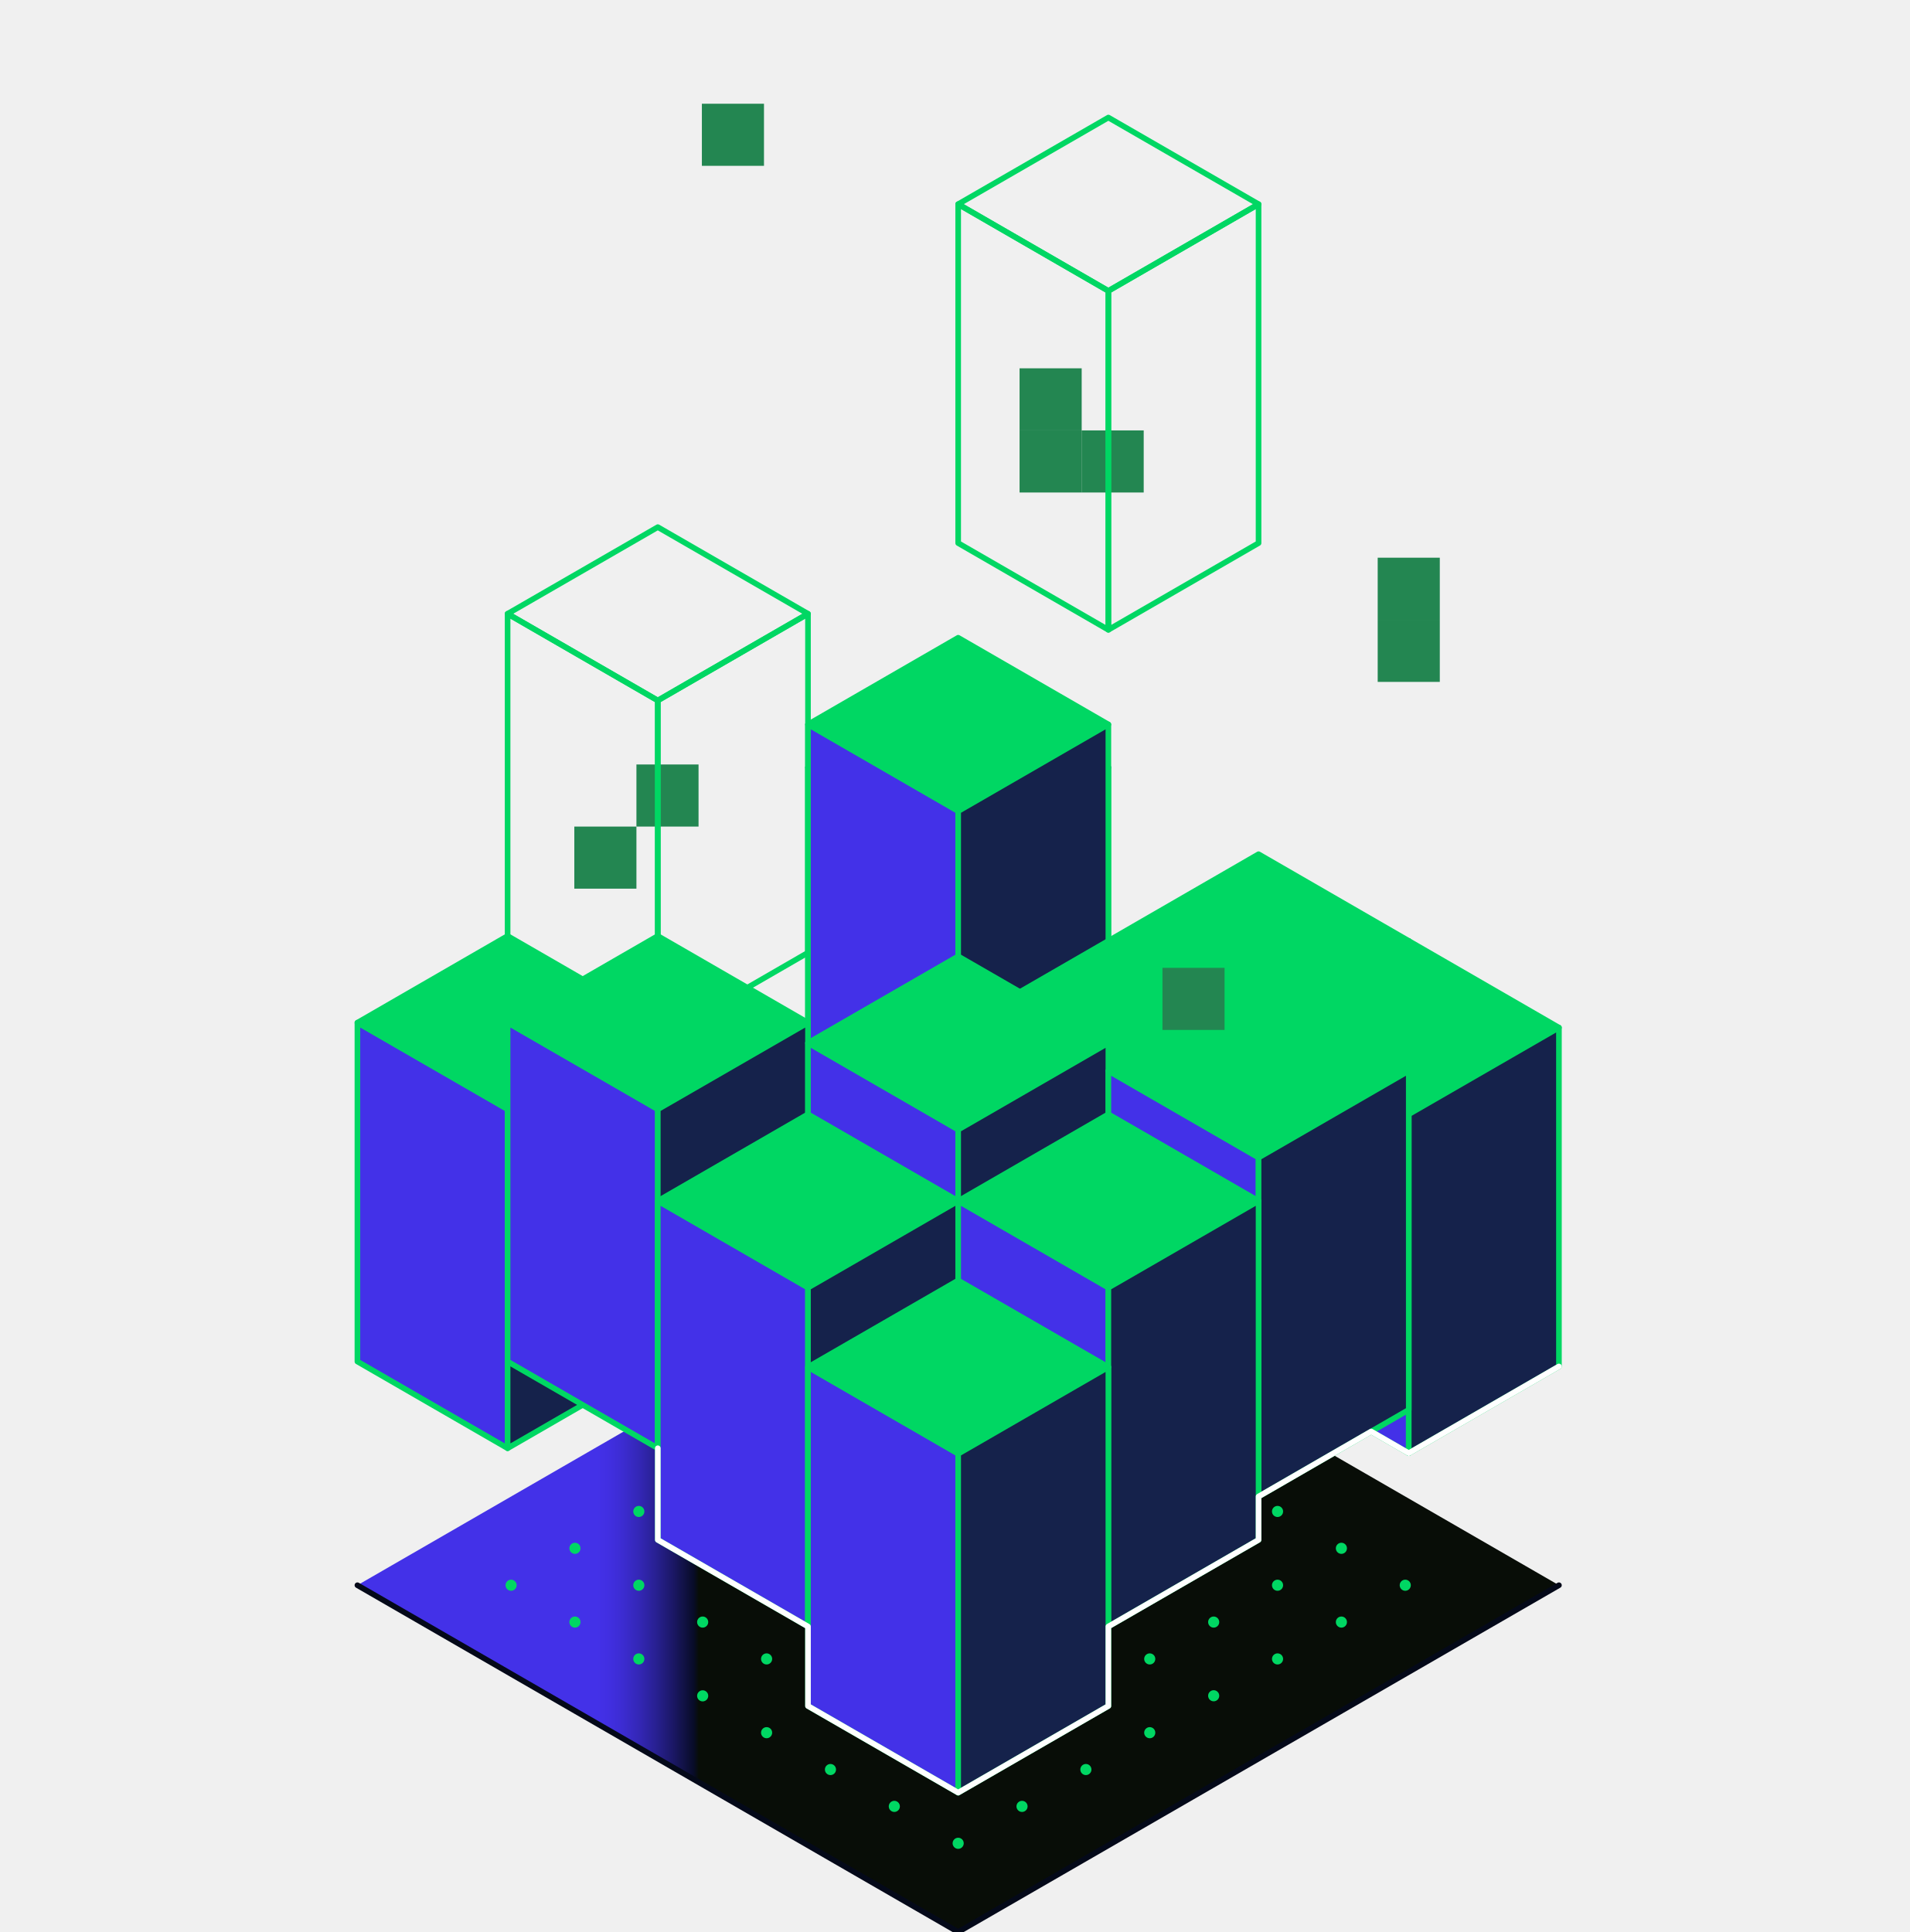
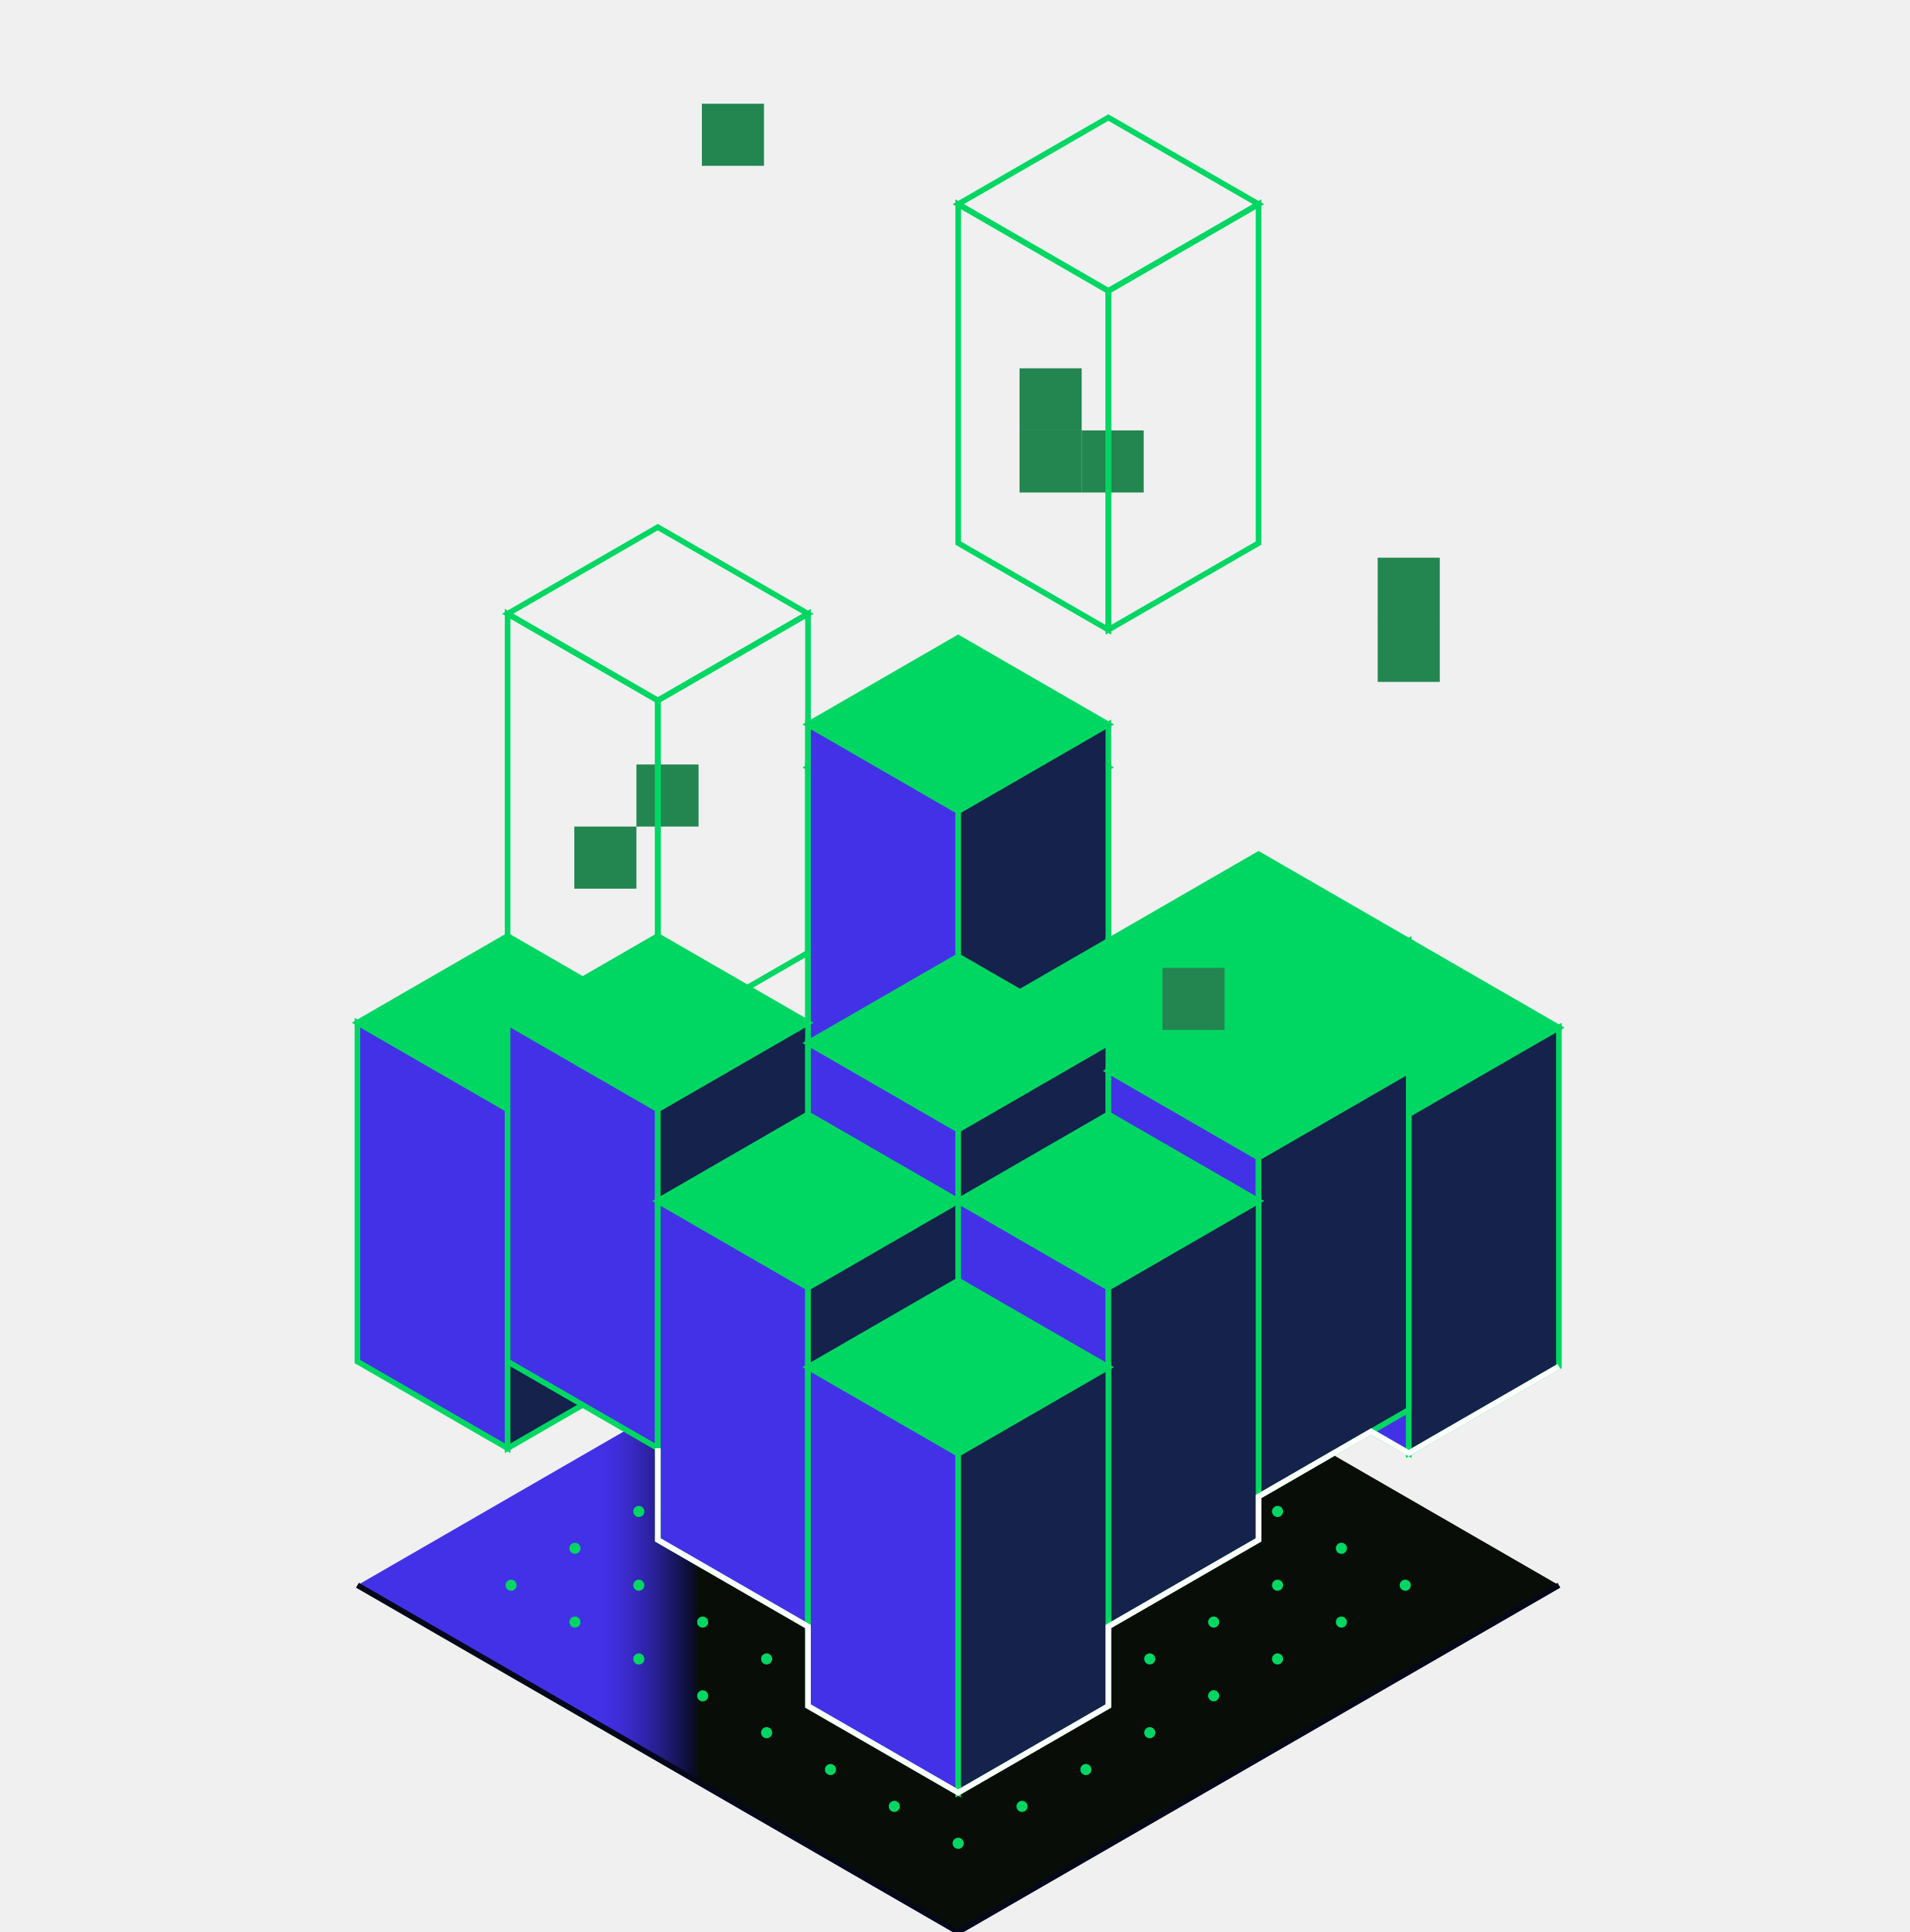
<svg xmlns="http://www.w3.org/2000/svg" width="340" height="344" viewBox="0 0 340 344" fill="none">
  <g clip-path="url(#clip0_3395_38821)">
    <path d="M170.57 220.513L63.625 282.256L170.57 344L277.515 282.256L170.57 220.513Z" fill="url(#paint0_linear_3395_38821)" />
-     <path d="M63.625 282.256L170.57 344L277.515 282.256" stroke="#040919" stroke-linecap="round" stroke-linejoin="round" />
+     <path d="M63.625 282.256L170.57 344L277.515 282.256" stroke="#040919" strokeLinecap="round" strokeLinejoin="round" />
    <path d="M181.938 283.246C182.484 283.246 182.927 282.803 182.927 282.256C182.927 281.71 182.484 281.267 181.938 281.267C181.391 281.267 180.948 281.71 180.948 282.256C180.948 282.803 181.391 283.246 181.938 283.246Z" fill="#00D763" />
    <path d="M170.57 289.807C171.117 289.807 171.56 289.363 171.56 288.817C171.56 288.27 171.117 287.827 170.57 287.827C170.024 287.827 169.58 288.27 169.58 288.817C169.58 289.363 170.024 289.807 170.57 289.807Z" fill="#00D763" />
    <path d="M193.305 289.807C193.852 289.807 194.295 289.363 194.295 288.817C194.295 288.27 193.852 287.827 193.305 287.827C192.759 287.827 192.316 288.27 192.316 288.817C192.316 289.363 192.759 289.807 193.305 289.807Z" fill="#00D763" />
    <path d="M181.938 296.367C182.484 296.367 182.927 295.924 182.927 295.377C182.927 294.831 182.484 294.388 181.938 294.388C181.391 294.388 180.948 294.831 180.948 295.377C180.948 295.924 181.391 296.367 181.938 296.367Z" fill="#00D763" />
    <path d="M170.57 302.927C171.117 302.927 171.56 302.484 171.56 301.937C171.56 301.39 171.117 300.947 170.57 300.947C170.024 300.947 169.58 301.39 169.58 301.937C169.58 302.484 170.024 302.927 170.57 302.927Z" fill="#00D763" />
    <path d="M204.673 296.367C205.219 296.367 205.662 295.924 205.662 295.377C205.662 294.831 205.219 294.388 204.673 294.388C204.126 294.388 203.683 294.831 203.683 295.377C203.683 295.924 204.126 296.367 204.673 296.367Z" fill="#00D763" />
    <path d="M193.305 302.927C193.852 302.927 194.295 302.484 194.295 301.937C194.295 301.39 193.852 300.947 193.305 300.947C192.759 300.947 192.316 301.39 192.316 301.937C192.316 302.484 192.759 302.927 193.305 302.927Z" fill="#00D763" />
    <path d="M181.938 309.502C182.484 309.502 182.927 309.059 182.927 308.512C182.927 307.966 182.484 307.522 181.938 307.522C181.391 307.522 180.948 307.966 180.948 308.512C180.948 309.059 181.391 309.502 181.938 309.502Z" fill="#00D763" />
    <path d="M170.57 316.061C171.117 316.061 171.56 315.618 171.56 315.072C171.56 314.525 171.117 314.082 170.57 314.082C170.024 314.082 169.58 314.525 169.58 315.072C169.58 315.618 170.024 316.061 170.57 316.061Z" fill="#00D763" />
    <path d="M204.673 309.502C205.219 309.502 205.662 309.059 205.662 308.512C205.662 307.966 205.219 307.522 204.673 307.522C204.126 307.522 203.683 307.966 203.683 308.512C203.683 309.059 204.126 309.502 204.673 309.502Z" fill="#00D763" />
    <path d="M193.305 316.061C193.852 316.061 194.295 315.618 194.295 315.072C194.295 314.525 193.852 314.082 193.305 314.082C192.759 314.082 192.316 314.525 192.316 315.072C192.316 315.618 192.759 316.061 193.305 316.061Z" fill="#00D763" />
    <path d="M216.054 302.927C216.601 302.927 217.044 302.484 217.044 301.937C217.044 301.39 216.601 300.947 216.054 300.947C215.508 300.947 215.065 301.39 215.065 301.937C215.065 302.484 215.508 302.927 216.054 302.927Z" fill="#00D763" />
    <path d="M181.938 322.623C182.484 322.623 182.927 322.18 182.927 321.633C182.927 321.087 182.484 320.644 181.938 320.644C181.391 320.644 180.948 321.087 180.948 321.633C180.948 322.18 181.391 322.623 181.938 322.623Z" fill="#00D763" />
    <path d="M170.57 329.196C171.117 329.196 171.56 328.753 171.56 328.207C171.56 327.66 171.117 327.217 170.57 327.217C170.024 327.217 169.58 327.66 169.58 328.207C169.58 328.753 170.024 329.196 170.57 329.196Z" fill="#00D763" />
    <path d="M159.203 283.246C159.749 283.246 160.192 282.803 160.192 282.256C160.192 281.71 159.749 281.267 159.203 281.267C158.656 281.267 158.213 281.71 158.213 282.256C158.213 282.803 158.656 283.246 159.203 283.246Z" fill="#00D763" />
    <path d="M204.673 270.11C205.219 270.11 205.662 269.667 205.662 269.121C205.662 268.574 205.219 268.131 204.673 268.131C204.126 268.131 203.683 268.574 203.683 269.121C203.683 269.667 204.126 270.11 204.673 270.11Z" fill="#00D763" />
    <path d="M193.305 276.672C193.852 276.672 194.295 276.229 194.295 275.682C194.295 275.135 193.852 274.692 193.305 274.692C192.759 274.692 192.316 275.135 192.316 275.682C192.316 276.229 192.759 276.672 193.305 276.672Z" fill="#00D763" />
    <path d="M216.054 276.672C216.601 276.672 217.044 276.229 217.044 275.682C217.044 275.135 216.601 274.692 216.054 274.692C215.508 274.692 215.065 275.135 215.065 275.682C215.065 276.229 215.508 276.672 216.054 276.672Z" fill="#00D763" />
    <path d="M204.673 283.246C205.219 283.246 205.662 282.803 205.662 282.256C205.662 281.71 205.219 281.267 204.673 281.267C204.126 281.267 203.683 281.71 203.683 282.256C203.683 282.803 204.126 283.246 204.673 283.246Z" fill="#00D763" />
    <path d="M227.422 283.246C227.969 283.246 228.412 282.803 228.412 282.256C228.412 281.71 227.969 281.267 227.422 281.267C226.875 281.267 226.432 281.71 226.432 282.256C226.432 282.803 226.875 283.246 227.422 283.246Z" fill="#00D763" />
    <path d="M216.054 289.807C216.601 289.807 217.044 289.363 217.044 288.817C217.044 288.27 216.601 287.827 216.054 287.827C215.508 287.827 215.065 288.27 215.065 288.817C215.065 289.363 215.508 289.807 216.054 289.807Z" fill="#00D763" />
    <path d="M227.422 296.367C227.969 296.367 228.412 295.924 228.412 295.377C228.412 294.831 227.969 294.388 227.422 294.388C226.875 294.388 226.432 294.831 226.432 295.377C226.432 295.924 226.875 296.367 227.422 296.367Z" fill="#00D763" />
    <path d="M238.789 289.807C239.336 289.807 239.779 289.363 239.779 288.817C239.779 288.27 239.336 287.827 238.789 287.827C238.243 287.827 237.8 288.27 237.8 288.817C237.8 289.363 238.243 289.807 238.789 289.807Z" fill="#00D763" />
    <path d="M216.054 263.551C216.601 263.551 217.044 263.108 217.044 262.561C217.044 262.014 216.601 261.571 216.054 261.571C215.508 261.571 215.065 262.014 215.065 262.561C215.065 263.108 215.508 263.551 216.054 263.551Z" fill="#00D763" />
    <path d="M227.422 270.11C227.969 270.11 228.412 269.667 228.412 269.121C228.412 268.574 227.969 268.131 227.422 268.131C226.875 268.131 226.432 268.574 226.432 269.121C226.432 269.667 226.875 270.11 227.422 270.11Z" fill="#00D763" />
    <path d="M238.789 276.672C239.336 276.672 239.779 276.229 239.779 275.682C239.779 275.135 239.336 274.692 238.789 274.692C238.243 274.692 237.8 275.135 237.8 275.682C237.8 276.229 238.243 276.672 238.789 276.672Z" fill="#00D763" />
    <path d="M250.157 283.246C250.704 283.246 251.147 282.803 251.147 282.256C251.147 281.71 250.704 281.267 250.157 281.267C249.61 281.267 249.167 281.71 249.167 282.256C249.167 282.803 249.61 283.246 250.157 283.246Z" fill="#00D763" />
    <path d="M147.835 289.807C148.382 289.807 148.825 289.363 148.825 288.817C148.825 288.27 148.382 287.827 147.835 287.827C147.289 287.827 146.845 288.27 146.845 288.817C146.845 289.363 147.289 289.807 147.835 289.807Z" fill="#00D763" />
    <path d="M159.203 296.367C159.749 296.367 160.192 295.924 160.192 295.377C160.192 294.831 159.749 294.388 159.203 294.388C158.656 294.388 158.213 294.831 158.213 295.377C158.213 295.924 158.656 296.367 159.203 296.367Z" fill="#00D763" />
    <path d="M136.468 296.367C137.014 296.367 137.457 295.924 137.457 295.377C137.457 294.831 137.014 294.388 136.468 294.388C135.921 294.388 135.478 294.831 135.478 295.377C135.478 295.924 135.921 296.367 136.468 296.367Z" fill="#00D763" />
    <path d="M147.835 302.941C148.382 302.941 148.825 302.498 148.825 301.952C148.825 301.405 148.382 300.962 147.835 300.962C147.289 300.962 146.845 301.405 146.845 301.952C146.845 302.498 147.289 302.941 147.835 302.941Z" fill="#00D763" />
    <path d="M159.203 309.502C159.749 309.502 160.192 309.059 160.192 308.512C160.192 307.966 159.749 307.522 159.203 307.522C158.656 307.522 158.213 307.966 158.213 308.512C158.213 309.059 158.656 309.502 159.203 309.502Z" fill="#00D763" />
    <path d="M136.468 309.502C137.014 309.502 137.457 309.059 137.457 308.512C137.457 307.966 137.014 307.522 136.468 307.522C135.921 307.522 135.478 307.966 135.478 308.512C135.478 309.059 135.921 309.502 136.468 309.502Z" fill="#00D763" />
    <path d="M147.835 316.061C148.382 316.061 148.825 315.618 148.825 315.072C148.825 314.525 148.382 314.082 147.835 314.082C147.289 314.082 146.845 314.525 146.845 315.072C146.845 315.618 147.289 316.061 147.835 316.061Z" fill="#00D763" />
    <path d="M125.086 302.941C125.633 302.941 126.076 302.498 126.076 301.952C126.076 301.405 125.633 300.962 125.086 300.962C124.539 300.962 124.096 301.405 124.096 301.952C124.096 302.498 124.539 302.941 125.086 302.941Z" fill="#00D763" />
    <path d="M159.203 322.623C159.749 322.623 160.192 322.18 160.192 321.633C160.192 321.087 159.749 320.644 159.203 320.644C158.656 320.644 158.213 321.087 158.213 321.633C158.213 322.18 158.656 322.623 159.203 322.623Z" fill="#00D763" />
    <path d="M136.468 283.246C137.014 283.246 137.457 282.803 137.457 282.256C137.457 281.71 137.014 281.267 136.468 281.267C135.921 281.267 135.478 281.71 135.478 282.256C135.478 282.803 135.921 283.246 136.468 283.246Z" fill="#00D763" />
    <path d="M125.086 289.807C125.633 289.807 126.076 289.363 126.076 288.817C126.076 288.27 125.633 287.827 125.086 287.827C124.539 287.827 124.096 288.27 124.096 288.817C124.096 289.363 124.539 289.807 125.086 289.807Z" fill="#00D763" />
    <path d="M147.835 276.672C148.382 276.672 148.825 276.229 148.825 275.682C148.825 275.135 148.382 274.692 147.835 274.692C147.289 274.692 146.845 275.135 146.845 275.682C146.845 276.229 147.289 276.672 147.835 276.672Z" fill="#00D763" />
    <path d="M113.718 296.367C114.265 296.367 114.708 295.924 114.708 295.377C114.708 294.831 114.265 294.388 113.718 294.388C113.172 294.388 112.729 294.831 112.729 295.377C112.729 295.924 113.172 296.367 113.718 296.367Z" fill="#00D763" />
    <path d="M125.086 263.551C125.633 263.551 126.076 263.108 126.076 262.561C126.076 262.014 125.633 261.571 125.086 261.571C124.539 261.571 124.096 262.014 124.096 262.561C124.096 263.108 124.539 263.551 125.086 263.551Z" fill="#00D763" />
    <path d="M113.718 270.11C114.265 270.11 114.708 269.667 114.708 269.121C114.708 268.574 114.265 268.131 113.718 268.131C113.172 268.131 112.729 268.574 112.729 269.121C112.729 269.667 113.172 270.11 113.718 270.11Z" fill="#00D763" />
    <path d="M102.351 276.672C102.897 276.672 103.341 276.229 103.341 275.682C103.341 275.135 102.897 274.692 102.351 274.692C101.804 274.692 101.361 275.135 101.361 275.682C101.361 276.229 101.804 276.672 102.351 276.672Z" fill="#00D763" />
    <path d="M136.468 270.11C137.014 270.11 137.457 269.667 137.457 269.121C137.457 268.574 137.014 268.131 136.468 268.131C135.921 268.131 135.478 268.574 135.478 269.121C135.478 269.667 135.921 270.11 136.468 270.11Z" fill="#00D763" />
    <path d="M125.086 276.672C125.633 276.672 126.076 276.229 126.076 275.682C126.076 275.135 125.633 274.692 125.086 274.692C124.539 274.692 124.096 275.135 124.096 275.682C124.096 276.229 124.539 276.672 125.086 276.672Z" fill="#00D763" />
    <path d="M113.718 283.246C114.265 283.246 114.708 282.803 114.708 282.256C114.708 281.71 114.265 281.267 113.718 281.267C113.172 281.267 112.729 281.71 112.729 282.256C112.729 282.803 113.172 283.246 113.718 283.246Z" fill="#00D763" />
    <path d="M102.351 289.807C102.897 289.807 103.341 289.363 103.341 288.817C103.341 288.27 102.897 287.827 102.351 287.827C101.804 287.827 101.361 288.27 101.361 288.817C101.361 289.363 101.804 289.807 102.351 289.807Z" fill="#00D763" />
    <path d="M90.983 283.246C91.53 283.246 91.973 282.803 91.973 282.256C91.973 281.71 91.53 281.267 90.983 281.267C90.437 281.267 89.994 281.71 89.994 282.256C89.994 282.803 90.437 283.246 90.983 283.246Z" fill="#00D763" />
    <path d="M192.556 76.636H181.499V87.692H192.556V76.636Z" fill="#238651" />
    <path d="M192.556 65.58H181.499V76.637H192.556V65.58Z" fill="#238651" />
    <path d="M203.598 76.636H192.542V87.692H203.598V76.636Z" fill="#238651" />
    <path d="M113.294 147.175H102.238V158.231H113.294V147.175Z" fill="#238651" />
    <path d="M124.351 136.118H113.294V147.175H124.351V136.118Z" fill="#238651" />
-     <path d="M170.57 121.229L143.834 136.655L170.57 152.094L197.307 136.655L170.57 121.229Z" fill="#00D763" stroke="#00D763" stroke-linecap="round" stroke-linejoin="round" />
-     <path d="M143.834 196.999V136.655L170.57 152.095V212.439L143.834 196.999Z" fill="#4331E8" stroke="#00D763" stroke-linecap="round" stroke-linejoin="round" />
-     <path d="M197.307 196.999V136.655L170.57 152.095V212.439L197.307 196.999Z" fill="#15224B" stroke="#00D763" stroke-linecap="round" stroke-linejoin="round" />
-     <path d="M90.361 166.656L63.625 182.096L90.361 197.521L117.098 182.096L90.361 166.656Z" fill="#00D763" stroke="#00D763" stroke-linecap="round" stroke-linejoin="round" />
-     <path d="M63.625 242.426V182.096L90.361 197.521V257.865L63.625 242.426Z" fill="#4331E8" stroke="#00D763" stroke-linecap="round" stroke-linejoin="round" />
-     <path d="M117.098 242.426V182.096L90.361 197.521V257.865L117.098 242.426Z" fill="#15224B" stroke="#00D763" stroke-linecap="round" stroke-linejoin="round" />
-     <path d="M117.098 93.858L90.361 109.284L117.098 124.723L143.834 109.284L117.098 93.858Z" stroke="#00D763" stroke-linecap="round" stroke-linejoin="round" />
-     <path d="M90.361 169.628V109.284L117.098 124.724V185.068L90.361 169.628Z" stroke="#00D763" stroke-linecap="round" stroke-linejoin="round" />
-     <path d="M143.834 169.628V109.284L117.098 124.724V185.068L143.834 169.628Z" stroke="#00D763" stroke-linecap="round" stroke-linejoin="round" />
-     <path d="M197.307 20.93L170.57 36.355L197.307 51.794L224.043 36.355L197.307 20.93Z" stroke="#00D763" stroke-linecap="round" stroke-linejoin="round" />
-     <path d="M170.57 96.7V36.355L197.307 51.795V112.139L170.57 96.7Z" stroke="#00D763" stroke-linecap="round" stroke-linejoin="round" />
-     <path d="M224.043 96.7V36.355L197.307 51.795V112.139L224.043 96.7Z" stroke="#00D763" stroke-linecap="round" stroke-linejoin="round" />
-     <path d="M170.57 113.553L143.834 128.992L170.57 144.432L197.307 128.992L170.57 113.553Z" fill="#00D763" stroke="#00D763" stroke-linecap="round" stroke-linejoin="round" />
-     <path d="M143.834 189.322V128.992L170.57 144.432V204.762L143.834 189.322Z" fill="#4331E8" stroke="#00D763" stroke-linecap="round" stroke-linejoin="round" />
-     <path d="M197.307 189.322V128.992L170.57 144.432V204.762L197.307 189.322Z" fill="#15224B" stroke="#00D763" stroke-linecap="round" stroke-linejoin="round" />
-     <path d="M117.098 166.656L90.361 182.096L117.098 197.521L143.834 182.096L117.098 166.656Z" fill="#00D763" stroke="#00D763" stroke-linecap="round" stroke-linejoin="round" />
-     <path d="M90.361 242.426V182.096L117.098 197.521V257.865L90.361 242.426Z" fill="#4331E8" stroke="#00D763" stroke-linecap="round" stroke-linejoin="round" />
-     <path d="M143.834 242.426V182.096L117.098 197.521V257.865L143.834 242.426Z" fill="#15224B" stroke="#00D763" stroke-linecap="round" stroke-linejoin="round" />
-     <path d="M224.043 152.094L197.307 167.533L224.043 182.973L250.779 167.533L224.043 152.094Z" fill="#00D763" stroke="#00D763" stroke-linecap="round" stroke-linejoin="round" />
-     <path d="M197.307 227.863V167.533L224.043 182.973V243.303L197.307 227.863Z" fill="#4331E8" stroke="#00D763" stroke-linecap="round" stroke-linejoin="round" />
-     <path d="M250.779 227.863V167.533L224.043 182.973V243.303L250.779 227.863Z" fill="#15224B" stroke="#00D763" stroke-linecap="round" stroke-linejoin="round" />
-     <path d="M197.307 167.533L170.57 182.973L197.307 198.398L224.043 182.973L197.307 167.533Z" fill="#00D763" stroke="#00D763" stroke-linecap="round" stroke-linejoin="round" />
-     <path d="M170.57 243.303V182.973L197.307 198.398V258.742L170.57 243.303Z" fill="#4331E8" stroke="#00D763" stroke-linecap="round" stroke-linejoin="round" />
-     <path d="M224.043 243.303V182.973L197.307 198.398V258.742L224.043 243.303Z" fill="#15224B" stroke="#00D763" stroke-linecap="round" stroke-linejoin="round" />
-     <path d="M170.57 170.277L143.834 185.703L170.57 201.142L197.307 185.703L170.57 170.277Z" fill="#00D763" stroke="#00D763" stroke-linecap="round" stroke-linejoin="round" />
-     <path d="M143.834 246.047V185.703L170.57 201.143V261.487L143.834 246.047Z" fill="#4331E8" stroke="#00D763" stroke-linecap="round" stroke-linejoin="round" />
-     <path d="M197.307 246.047V185.703L170.57 201.143V261.487L197.307 246.047Z" fill="#15224B" stroke="#00D763" stroke-linecap="round" stroke-linejoin="round" />
-     <path d="M143.834 198.398L117.098 213.838L143.834 229.277L170.57 213.838L143.834 198.398Z" fill="#00D763" stroke="#00D763" stroke-linecap="round" stroke-linejoin="round" />
-     <path d="M117.098 274.182V213.838L143.834 229.277V289.607L117.098 274.182Z" fill="#4331E8" stroke="#00D763" stroke-linecap="round" stroke-linejoin="round" />
-     <path d="M170.57 274.182V213.838L143.834 229.277V289.607L170.57 274.182Z" fill="#15224B" stroke="#00D763" stroke-linecap="round" stroke-linejoin="round" />
-     <path d="M250.779 167.533L224.043 182.973L250.779 198.398L277.515 182.973L250.779 167.533Z" fill="#00D763" stroke="#00D763" stroke-linecap="round" stroke-linejoin="round" />
-     <path d="M224.043 243.303V182.973L250.779 198.398V258.742L224.043 243.303Z" fill="#4331E8" stroke="#00D763" stroke-linecap="round" stroke-linejoin="round" />
-     <path d="M277.515 243.303V182.973L250.779 198.398V258.742L277.515 243.303Z" fill="#15224B" stroke="#00D763" stroke-linecap="round" stroke-linejoin="round" />
-     <path d="M224.043 175.253L197.307 190.678L224.043 206.118L250.779 190.678L224.043 175.253Z" fill="#00D763" stroke="#00D763" stroke-linecap="round" stroke-linejoin="round" />
-     <path d="M197.307 251.023V190.679L224.043 206.118V266.462L197.307 251.023Z" fill="#4331E8" stroke="#00D763" stroke-linecap="round" stroke-linejoin="round" />
-     <path d="M250.779 251.023V190.679L224.043 206.118V266.462L250.779 251.023Z" fill="#15224B" stroke="#00D763" stroke-linecap="round" stroke-linejoin="round" />
-     <path d="M197.307 198.398L170.57 213.838L197.307 229.277L224.043 213.838L197.307 198.398Z" fill="#00D763" stroke="#00D763" stroke-linecap="round" stroke-linejoin="round" />
-     <path d="M170.57 274.182V213.838L197.307 229.277V289.607L170.57 274.182Z" fill="#4331E8" stroke="#00D763" stroke-linecap="round" stroke-linejoin="round" />
-     <path d="M224.043 274.182V213.838L197.307 229.277V289.607L224.043 274.182Z" fill="#15224B" stroke="#00D763" stroke-linecap="round" stroke-linejoin="round" />
-     <path d="M170.57 227.991L143.834 243.417L170.57 258.856L197.307 243.417L170.57 227.991Z" fill="#00D763" stroke="#00D763" stroke-linecap="round" stroke-linejoin="round" />
-     <path d="M143.834 303.761V243.417L170.57 258.856V319.186L143.834 303.761Z" fill="#4331E8" stroke="#00D763" stroke-linecap="round" stroke-linejoin="round" />
-     <path d="M197.307 303.761V243.417L170.57 258.856V319.186L197.307 303.761Z" fill="#15224B" stroke="#00D763" stroke-linecap="round" stroke-linejoin="round" />
-     <path d="M277.515 243.303L250.779 258.742L244.092 254.882L224.043 266.462V274.182L197.307 289.607V303.76L170.57 319.185L143.834 303.76V289.607L117.098 274.182V257.866" stroke="white" stroke-linecap="round" stroke-linejoin="round" />
+     <path d="M170.57 121.229L143.834 136.655L170.57 152.094L197.307 136.655L170.57 121.229Z" fill="#00D763" stroke="#00D763" strokeLinecap="round" strokeLinejoin="round" />
+     <path d="M143.834 196.999V136.655L170.57 152.095V212.439L143.834 196.999Z" fill="#4331E8" stroke="#00D763" strokeLinecap="round" strokeLinejoin="round" />
+     <path d="M197.307 196.999V136.655L170.57 152.095V212.439L197.307 196.999Z" fill="#15224B" stroke="#00D763" strokeLinecap="round" strokeLinejoin="round" />
+     <path d="M90.361 166.656L63.625 182.096L90.361 197.521L117.098 182.096L90.361 166.656Z" fill="#00D763" stroke="#00D763" strokeLinecap="round" strokeLinejoin="round" />
+     <path d="M63.625 242.426V182.096L90.361 197.521V257.865L63.625 242.426Z" fill="#4331E8" stroke="#00D763" strokeLinecap="round" strokeLinejoin="round" />
+     <path d="M117.098 242.426V182.096L90.361 197.521V257.865L117.098 242.426Z" fill="#15224B" stroke="#00D763" strokeLinecap="round" strokeLinejoin="round" />
+     <path d="M117.098 93.858L90.361 109.284L117.098 124.723L143.834 109.284L117.098 93.858Z" stroke="#00D763" strokeLinecap="round" strokeLinejoin="round" />
+     <path d="M90.361 169.628V109.284L117.098 124.724V185.068L90.361 169.628Z" stroke="#00D763" strokeLinecap="round" strokeLinejoin="round" />
+     <path d="M143.834 169.628V109.284L117.098 124.724V185.068L143.834 169.628Z" stroke="#00D763" strokeLinecap="round" strokeLinejoin="round" />
+     <path d="M197.307 20.93L170.57 36.355L197.307 51.794L224.043 36.355L197.307 20.93Z" stroke="#00D763" strokeLinecap="round" strokeLinejoin="round" />
+     <path d="M170.57 96.7V36.355L197.307 51.795V112.139L170.57 96.7Z" stroke="#00D763" strokeLinecap="round" strokeLinejoin="round" />
+     <path d="M224.043 96.7V36.355L197.307 51.795V112.139L224.043 96.7Z" stroke="#00D763" strokeLinecap="round" strokeLinejoin="round" />
+     <path d="M170.57 113.553L143.834 128.992L170.57 144.432L197.307 128.992L170.57 113.553Z" fill="#00D763" stroke="#00D763" strokeLinecap="round" strokeLinejoin="round" />
+     <path d="M143.834 189.322V128.992L170.57 144.432V204.762L143.834 189.322Z" fill="#4331E8" stroke="#00D763" strokeLinecap="round" strokeLinejoin="round" />
+     <path d="M197.307 189.322V128.992L170.57 144.432V204.762L197.307 189.322Z" fill="#15224B" stroke="#00D763" strokeLinecap="round" strokeLinejoin="round" />
+     <path d="M117.098 166.656L90.361 182.096L117.098 197.521L143.834 182.096L117.098 166.656Z" fill="#00D763" stroke="#00D763" strokeLinecap="round" strokeLinejoin="round" />
+     <path d="M90.361 242.426V182.096L117.098 197.521V257.865L90.361 242.426Z" fill="#4331E8" stroke="#00D763" strokeLinecap="round" strokeLinejoin="round" />
+     <path d="M143.834 242.426V182.096L117.098 197.521V257.865L143.834 242.426Z" fill="#15224B" stroke="#00D763" strokeLinecap="round" strokeLinejoin="round" />
+     <path d="M224.043 152.094L197.307 167.533L224.043 182.973L250.779 167.533L224.043 152.094Z" fill="#00D763" stroke="#00D763" strokeLinecap="round" strokeLinejoin="round" />
+     <path d="M197.307 227.863V167.533L224.043 182.973V243.303L197.307 227.863Z" fill="#4331E8" stroke="#00D763" strokeLinecap="round" strokeLinejoin="round" />
+     <path d="M250.779 227.863V167.533L224.043 182.973V243.303L250.779 227.863Z" fill="#15224B" stroke="#00D763" strokeLinecap="round" strokeLinejoin="round" />
+     <path d="M197.307 167.533L170.57 182.973L197.307 198.398L224.043 182.973L197.307 167.533Z" fill="#00D763" stroke="#00D763" strokeLinecap="round" strokeLinejoin="round" />
+     <path d="M170.57 243.303V182.973L197.307 198.398V258.742L170.57 243.303Z" fill="#4331E8" stroke="#00D763" strokeLinecap="round" strokeLinejoin="round" />
+     <path d="M224.043 243.303V182.973L197.307 198.398V258.742L224.043 243.303Z" fill="#15224B" stroke="#00D763" strokeLinecap="round" strokeLinejoin="round" />
+     <path d="M170.57 170.277L143.834 185.703L170.57 201.142L197.307 185.703L170.57 170.277Z" fill="#00D763" stroke="#00D763" strokeLinecap="round" strokeLinejoin="round" />
+     <path d="M143.834 246.047V185.703L170.57 201.143V261.487L143.834 246.047Z" fill="#4331E8" stroke="#00D763" strokeLinecap="round" strokeLinejoin="round" />
+     <path d="M197.307 246.047V185.703L170.57 201.143V261.487L197.307 246.047Z" fill="#15224B" stroke="#00D763" strokeLinecap="round" strokeLinejoin="round" />
+     <path d="M143.834 198.398L117.098 213.838L143.834 229.277L170.57 213.838L143.834 198.398Z" fill="#00D763" stroke="#00D763" strokeLinecap="round" strokeLinejoin="round" />
+     <path d="M117.098 274.182V213.838L143.834 229.277V289.607L117.098 274.182Z" fill="#4331E8" stroke="#00D763" strokeLinecap="round" strokeLinejoin="round" />
+     <path d="M170.57 274.182V213.838L143.834 229.277V289.607L170.57 274.182Z" fill="#15224B" stroke="#00D763" strokeLinecap="round" strokeLinejoin="round" />
+     <path d="M250.779 167.533L224.043 182.973L250.779 198.398L277.515 182.973L250.779 167.533Z" fill="#00D763" stroke="#00D763" strokeLinecap="round" strokeLinejoin="round" />
+     <path d="M224.043 243.303V182.973L250.779 198.398V258.742L224.043 243.303Z" fill="#4331E8" stroke="#00D763" strokeLinecap="round" strokeLinejoin="round" />
+     <path d="M277.515 243.303V182.973L250.779 198.398V258.742L277.515 243.303Z" fill="#15224B" stroke="#00D763" strokeLinecap="round" strokeLinejoin="round" />
+     <path d="M224.043 175.253L197.307 190.678L224.043 206.118L250.779 190.678L224.043 175.253Z" fill="#00D763" stroke="#00D763" strokeLinecap="round" strokeLinejoin="round" />
+     <path d="M197.307 251.023V190.679L224.043 206.118V266.462L197.307 251.023Z" fill="#4331E8" stroke="#00D763" strokeLinecap="round" strokeLinejoin="round" />
+     <path d="M250.779 251.023V190.679L224.043 206.118V266.462L250.779 251.023Z" fill="#15224B" stroke="#00D763" strokeLinecap="round" strokeLinejoin="round" />
+     <path d="M197.307 198.398L170.57 213.838L197.307 229.277L224.043 213.838L197.307 198.398Z" fill="#00D763" stroke="#00D763" strokeLinecap="round" strokeLinejoin="round" />
+     <path d="M170.57 274.182V213.838L197.307 229.277V289.607L170.57 274.182Z" fill="#4331E8" stroke="#00D763" strokeLinecap="round" strokeLinejoin="round" />
+     <path d="M224.043 274.182V213.838L197.307 229.277V289.607L224.043 274.182Z" fill="#15224B" stroke="#00D763" strokeLinecap="round" strokeLinejoin="round" />
+     <path d="M170.57 227.991L143.834 243.417L170.57 258.856L197.307 243.417L170.57 227.991Z" fill="#00D763" stroke="#00D763" strokeLinecap="round" strokeLinejoin="round" />
+     <path d="M143.834 303.761V243.417L170.57 258.856V319.186L143.834 303.761Z" fill="#4331E8" stroke="#00D763" strokeLinecap="round" strokeLinejoin="round" />
+     <path d="M197.307 303.761V243.417L170.57 258.856V319.186L197.307 303.761Z" fill="#15224B" stroke="#00D763" strokeLinecap="round" strokeLinejoin="round" />
+     <path d="M277.515 243.303L250.779 258.742L244.092 254.882L224.043 266.462V274.182L197.307 289.607V303.76L170.57 319.185L143.834 303.76V289.607L117.098 274.182V257.866" stroke="white" strokeLinecap="round" strokeLinejoin="round" />
    <path d="M136.001 18.47H124.945V29.526H136.001V18.47Z" fill="#238651" />
    <path d="M256.307 110.357H245.251V121.414H256.307V110.357Z" fill="#238651" />
    <path d="M256.307 99.301H245.251V110.357H256.307V99.301Z" fill="#238651" />
    <path d="M217.991 172.328H206.935V183.385H217.991V172.328Z" fill="#238651" />
  </g>
  <defs>
    <linearGradient id="paint0_linear_3395_38821" x1="124.393" y1="282.256" x2="106.211" y2="282.256" gradientUnits="userSpaceOnUse">
      <stop stop-color="#080D07" />
      <stop offset="0.05" stop-color="#080C28" />
      <stop offset="0.24" stop-color="#1A1762" />
      <stop offset="0.42" stop-color="#282092" />
      <stop offset="0.59" stop-color="#3427B7" />
      <stop offset="0.75" stop-color="#3C2CD2" />
      <stop offset="0.89" stop-color="#412FE2" />
      <stop offset="1" stop-color="#4331E8" />
    </linearGradient>
    <clipPath id="clip0_3395_38821">
      <rect width="340" height="344" fill="white" />
    </clipPath>
  </defs>
</svg>
